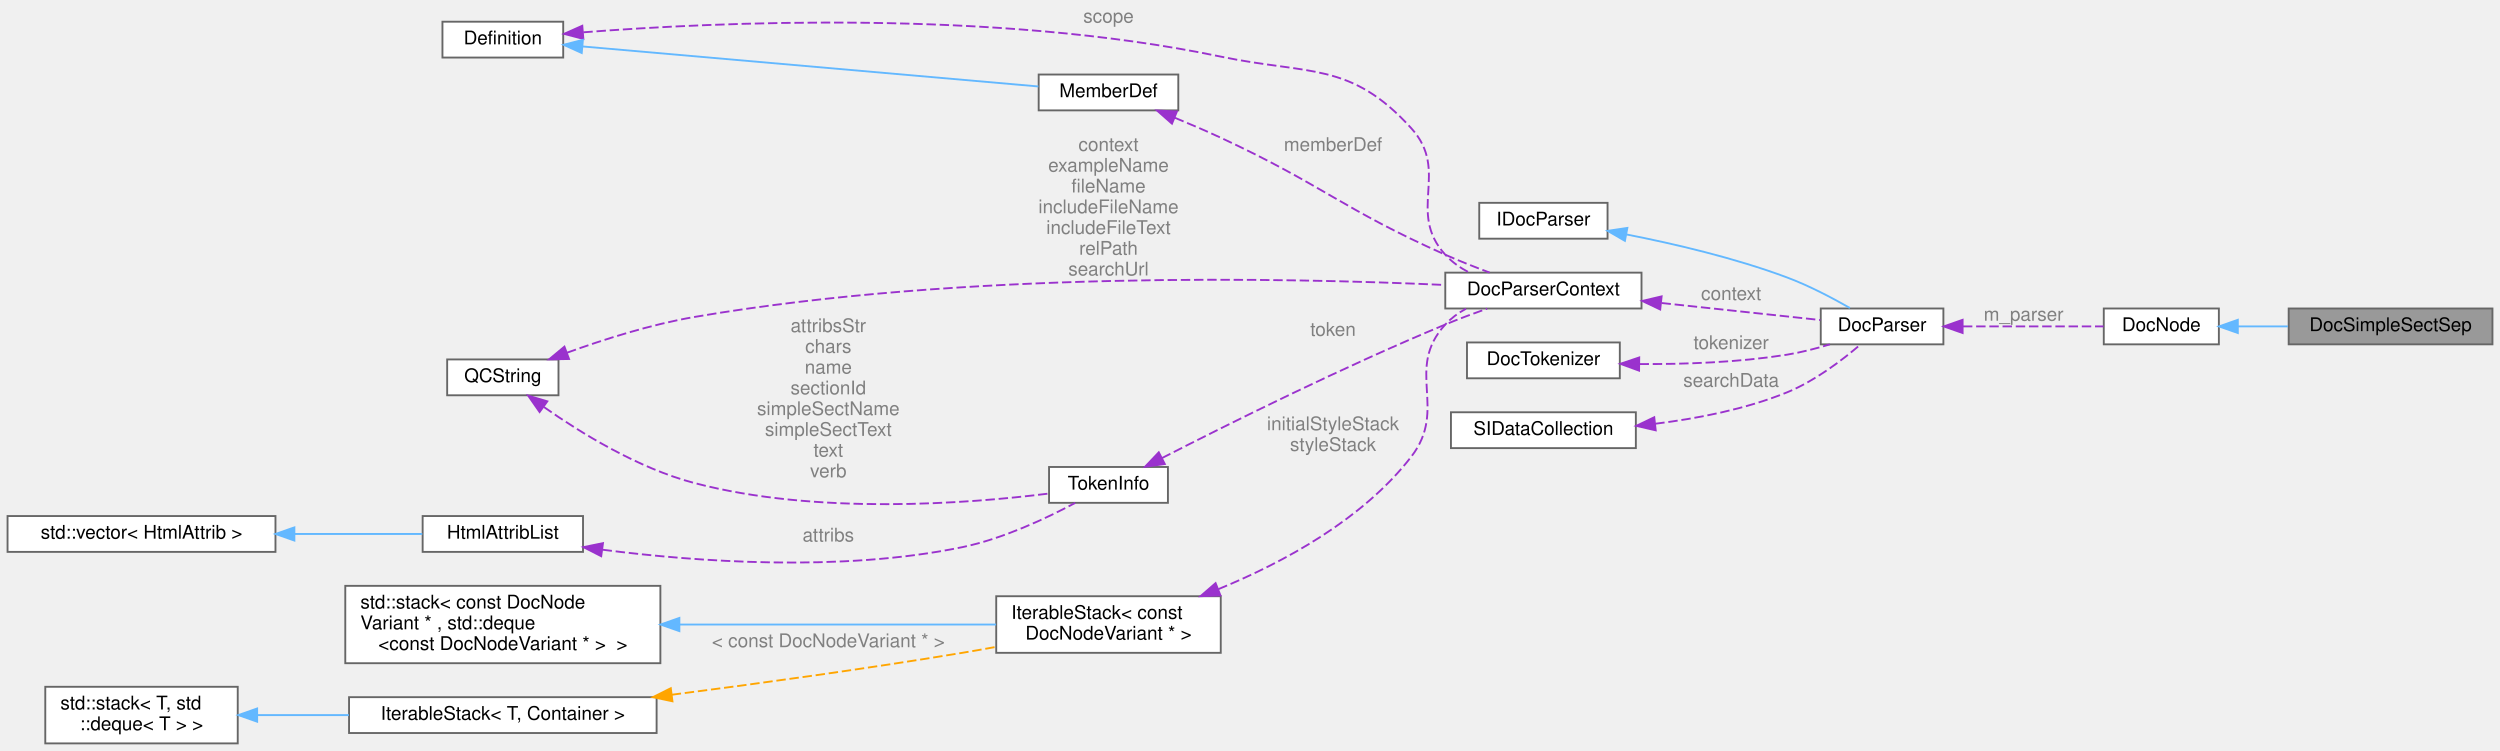
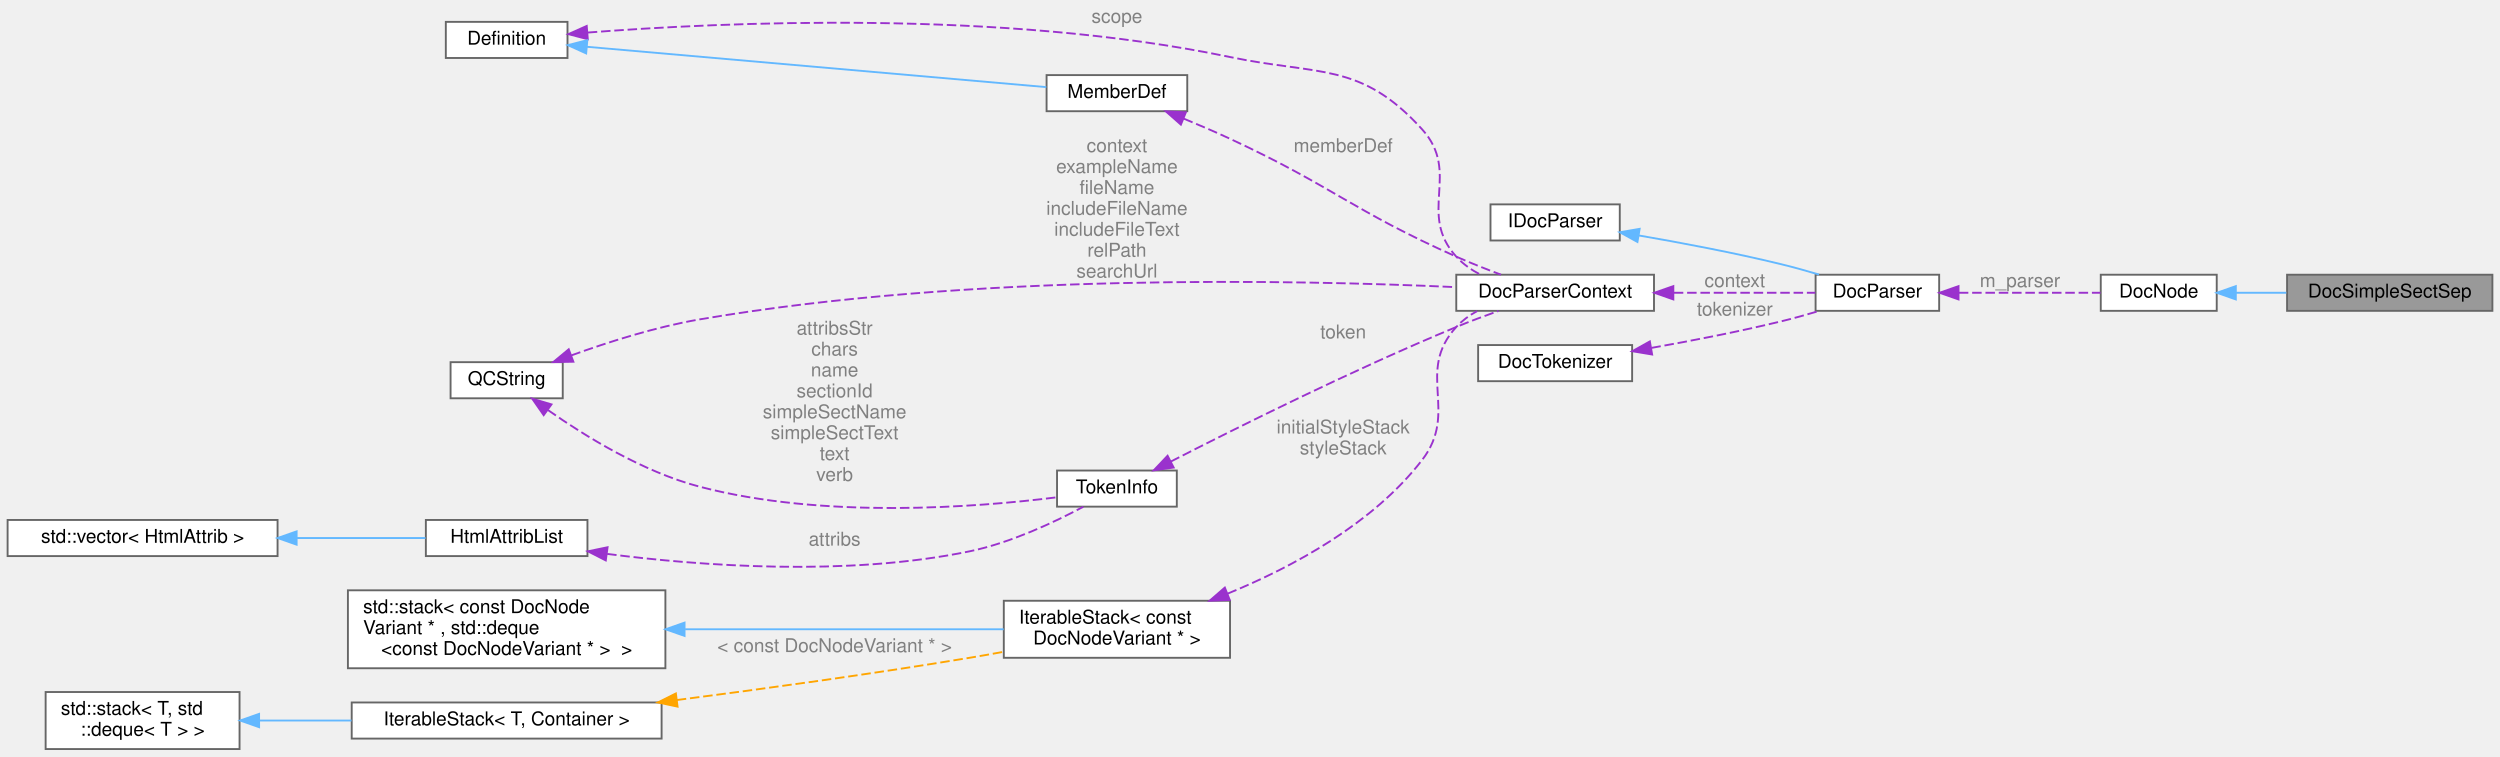
- <svg xmlns="http://www.w3.org/2000/svg" xmlns:xlink="http://www.w3.org/1999/xlink" width="1325pt" height="398pt" viewBox="0.00 0.00 1325.00 398.00">
+ <svg xmlns="http://www.w3.org/2000/svg" xmlns:xlink="http://www.w3.org/1999/xlink" width="1315pt" height="398pt" viewBox="0.00 0.00 1315.00 398.00">
  <g id="graph0" class="graph" transform="scale(1 1) rotate(0) translate(4 394)">
    <g id="node1" class="node">
      <g id="a_node1">
        <a xlink:title="Node representing a separator between two simple sections of the same type.">
-           <polygon fill="#999999" stroke="#666666" points="1317,-230.5 1209,-230.5 1209,-211.5 1317,-211.5 1317,-230.5" />
-           <text text-anchor="middle" x="1263" y="-218.5" font-family="Helvetica,sans-Serif" font-size="10.00">DocSimpleSectSep</text>
+           <polygon fill="#999999" stroke="#666666" points="1307,-249.5 1199,-249.5 1199,-230.5 1307,-230.5 1307,-249.5" />
+           <text text-anchor="middle" x="1253" y="-237.5" font-family="Helvetica,sans-Serif" font-size="10.00">DocSimpleSectSep</text>
        </a>
      </g>
    </g>
    <g id="node2" class="node">
      <g id="a_node2">
        <a xlink:href="../../d9/d0e/class_doc_node.html" target="_top" xlink:title="Abstract node interface with type information.">
-           <polygon fill="white" stroke="#666666" points="1172,-230.5 1111,-230.5 1111,-211.5 1172,-211.5 1172,-230.5" />
-           <text text-anchor="middle" x="1141.5" y="-218.5" font-family="Helvetica,sans-Serif" font-size="10.00">DocNode</text>
+           <polygon fill="white" stroke="#666666" points="1162,-249.5 1101,-249.5 1101,-230.5 1162,-230.5 1162,-249.5" />
+           <text text-anchor="middle" x="1131.5" y="-237.5" font-family="Helvetica,sans-Serif" font-size="10.00">DocNode</text>
        </a>
      </g>
    </g>
    <g id="edge1" class="edge">
-       <path fill="none" stroke="#63b8ff" d="M1182.04,-221C1190.54,-221 1199.66,-221 1208.58,-221" />
-       <polygon fill="#63b8ff" stroke="#63b8ff" points="1182.04,-217.5 1172.04,-221 1182.04,-224.5 1182.04,-217.5" />
+       <path fill="none" stroke="#63b8ff" d="M1172.04,-240C1180.54,-240 1189.66,-240 1198.58,-240" />
+       <polygon fill="#63b8ff" stroke="#63b8ff" points="1172.04,-236.5 1162.04,-240 1172.04,-243.5 1172.04,-236.5" />
    </g>
    <g id="node3" class="node">
      <g id="a_node3">
        <a xlink:href="../../da/d02/class_doc_parser.html" target="_top" xlink:title=" ">
-           <polygon fill="white" stroke="#666666" points="1026,-230.5 961,-230.5 961,-211.5 1026,-211.5 1026,-230.5" />
-           <text text-anchor="middle" x="993.5" y="-218.5" font-family="Helvetica,sans-Serif" font-size="10.00">DocParser</text>
+           <polygon fill="white" stroke="#666666" points="1016,-249.5 951,-249.5 951,-230.5 1016,-230.5 1016,-249.5" />
+           <text text-anchor="middle" x="983.5" y="-237.5" font-family="Helvetica,sans-Serif" font-size="10.00">DocParser</text>
        </a>
      </g>
    </g>
    <g id="edge2" class="edge">
-       <path fill="none" stroke="#9a32cd" stroke-dasharray="5,2" d="M1036.35,-221C1060.17,-221 1089.44,-221 1110.87,-221" />
-       <polygon fill="#9a32cd" stroke="#9a32cd" points="1036.18,-217.5 1026.18,-221 1036.18,-224.5 1036.18,-217.5" />
-       <text text-anchor="middle" x="1068.5" y="-224" font-family="Helvetica,sans-Serif" font-size="10.00" fill="grey"> m_parser</text>
+       <path fill="none" stroke="#9a32cd" stroke-dasharray="5,2" d="M1026.35,-240C1050.17,-240 1079.44,-240 1100.87,-240" />
+       <polygon fill="#9a32cd" stroke="#9a32cd" points="1026.18,-236.5 1016.18,-240 1026.18,-243.5 1026.18,-236.5" />
+       <text text-anchor="middle" x="1058.5" y="-243" font-family="Helvetica,sans-Serif" font-size="10.00" fill="grey"> m_parser</text>
    </g>
    <g id="node4" class="node">
      <g id="a_node4">
        <a xlink:href="../../de/dad/class_i_doc_parser.html" target="_top" xlink:title="opaque parser interface">
          <polygon fill="white" stroke="#666666" points="848,-286.5 780,-286.5 780,-267.5 848,-267.5 848,-286.5" />
          <text text-anchor="middle" x="814" y="-274.5" font-family="Helvetica,sans-Serif" font-size="10.00">IDocParser</text>
        </a>
      </g>
    </g>
    <g id="edge3" class="edge">
-       <path fill="none" stroke="#63b8ff" d="M858.02,-269.74C883.25,-264.8 915.46,-257.27 943,-247 954.64,-242.66 967.02,-236.16 976.48,-230.74" />
-       <polygon fill="#63b8ff" stroke="#63b8ff" points="857.2,-266.34 848.03,-271.64 858.5,-273.21 857.2,-266.34" />
+       <path fill="none" stroke="#63b8ff" d="M857.93,-270.16C880.42,-266.29 908.33,-261.02 933,-255 939.46,-253.43 946.32,-251.51 952.81,-249.58" />
+       <polygon fill="#63b8ff" stroke="#63b8ff" points="857.29,-266.72 848.01,-271.84 858.46,-273.63 857.29,-266.72" />
    </g>
    <g id="node5" class="node">
      <g id="a_node5">
        <a xlink:href="../../d8/d7d/struct_doc_parser_context.html" target="_top" xlink:title="Parser's context to store all global variables.">
          <polygon fill="white" stroke="#666666" points="866,-249.5 762,-249.5 762,-230.5 866,-230.5 866,-249.5" />
          <text text-anchor="middle" x="814" y="-237.5" font-family="Helvetica,sans-Serif" font-size="10.00">DocParserContext</text>
        </a>
      </g>
    </g>
    <g id="edge4" class="edge">
-       <path fill="none" stroke="#9a32cd" stroke-dasharray="5,2" d="M876.59,-233.41C904.97,-230.37 937.45,-226.89 960.8,-224.39" />
-       <polygon fill="#9a32cd" stroke="#9a32cd" points="875.91,-229.96 866.34,-234.5 876.66,-236.92 875.91,-229.96" />
-       <text text-anchor="middle" x="913.5" y="-235" font-family="Helvetica,sans-Serif" font-size="10.00" fill="grey"> context</text>
+       <path fill="none" stroke="#9a32cd" stroke-dasharray="5,2" d="M876.42,-240C901.68,-240 929.88,-240 950.84,-240" />
+       <polygon fill="#9a32cd" stroke="#9a32cd" points="876.17,-236.5 866.17,-240 876.17,-243.5 876.17,-236.5" />
+       <text text-anchor="middle" x="908.5" y="-243" font-family="Helvetica,sans-Serif" font-size="10.00" fill="grey"> context</text>
    </g>
    <g id="node6" class="node">
      <g id="a_node6">
        <a xlink:href="../../d5/dcc/class_definition.html" target="_top" xlink:title="The common base class of all entity definitions found in the sources.">
          <polygon fill="white" stroke="#666666" points="294.5,-382.5 230.5,-382.5 230.5,-363.5 294.5,-363.5 294.5,-382.5" />
          <text text-anchor="middle" x="262.5" y="-370.5" font-family="Helvetica,sans-Serif" font-size="10.00">Definition</text>
        </a>
      </g>
    </g>
    <g id="edge5" class="edge">
      <path fill="none" stroke="#9a32cd" stroke-dasharray="5,2" d="M305.16,-376.88C375.62,-382.36 522.41,-389.13 643,-364 689.95,-354.22 711.78,-361.52 744,-326 764.72,-303.16 741.25,-281.8 762,-259 765.56,-255.09 770,-251.98 774.77,-249.5" />
      <polygon fill="#9a32cd" stroke="#9a32cd" points="305.18,-373.37 294.93,-376.05 304.61,-380.35 305.18,-373.37" />
      <text text-anchor="middle" x="583.5" y="-382" font-family="Helvetica,sans-Serif" font-size="10.00" fill="grey"> scope</text>
    </g>
    <g id="node12" class="node">
      <g id="a_node12">
        <a xlink:href="../../da/d09/class_member_def.html" target="_top" xlink:title="A model of a class/file/namespace member symbol.">
          <polygon fill="white" stroke="#666666" points="620.5,-354.5 546.5,-354.5 546.5,-335.5 620.5,-335.5 620.5,-354.5" />
          <text text-anchor="middle" x="583.5" y="-342.5" font-family="Helvetica,sans-Serif" font-size="10.00">MemberDef</text>
        </a>
      </g>
    </g>
    <g id="edge12" class="edge">
      <path fill="none" stroke="#63b8ff" d="M304.63,-369.39C367.53,-363.87 486.58,-353.42 546.35,-348.17" />
      <polygon fill="#63b8ff" stroke="#63b8ff" points="304.32,-365.9 294.67,-370.26 304.94,-372.88 304.32,-365.9" />
    </g>
    <g id="node7" class="node">
      <g id="a_node7">
        <a xlink:href="../../d9/d45/class_q_c_string.html" target="_top" xlink:title="This is an alternative implementation of QCString.">
          <polygon fill="white" stroke="#666666" points="292,-203.5 233,-203.5 233,-184.5 292,-184.5 292,-203.5" />
          <text text-anchor="middle" x="262.5" y="-191.5" font-family="Helvetica,sans-Serif" font-size="10.00">QCString</text>
        </a>
      </g>
    </g>
    <g id="edge6" class="edge">
      <path fill="none" stroke="#9a32cd" stroke-dasharray="5,2" d="M296.54,-207.07C315.88,-214.07 340.95,-222.05 364,-226 506.4,-250.4 677.83,-246.82 761.7,-242.97" />
      <polygon fill="#9a32cd" stroke="#9a32cd" points="297.59,-203.73 287,-203.53 295.15,-210.29 297.59,-203.73" />
      <text text-anchor="middle" x="583.5" y="-314" font-family="Helvetica,sans-Serif" font-size="10.00" fill="grey"> context</text>
      <text text-anchor="middle" x="583.5" y="-303" font-family="Helvetica,sans-Serif" font-size="10.00" fill="grey">exampleName</text>
      <text text-anchor="middle" x="583.5" y="-292" font-family="Helvetica,sans-Serif" font-size="10.00" fill="grey">fileName</text>
      <text text-anchor="middle" x="583.5" y="-281" font-family="Helvetica,sans-Serif" font-size="10.00" fill="grey">includeFileName</text>
      <text text-anchor="middle" x="583.5" y="-270" font-family="Helvetica,sans-Serif" font-size="10.00" fill="grey">includeFileText</text>
      <text text-anchor="middle" x="583.5" y="-259" font-family="Helvetica,sans-Serif" font-size="10.00" fill="grey">relPath</text>
      <text text-anchor="middle" x="583.5" y="-248" font-family="Helvetica,sans-Serif" font-size="10.00" fill="grey">searchUrl</text>
    </g>
    <g id="node13" class="node">
      <g id="a_node13">
        <a xlink:href="../../d6/df4/struct_token_info.html" target="_top" xlink:title="Data associated with a token used by the comment block parser.">
          <polygon fill="white" stroke="#666666" points="615,-146.5 552,-146.5 552,-127.5 615,-127.5 615,-146.5" />
          <text text-anchor="middle" x="583.5" y="-134.5" font-family="Helvetica,sans-Serif" font-size="10.00">TokenInfo</text>
        </a>
      </g>
    </g>
    <g id="edge14" class="edge">
      <path fill="none" stroke="#9a32cd" stroke-dasharray="5,2" d="M284.28,-178.27C303.71,-164.61 334.14,-145.83 364,-138 429.13,-120.92 508.99,-127.04 551.84,-132.41" />
      <polygon fill="#9a32cd" stroke="#9a32cd" points="281.98,-175.62 275.92,-184.31 286.08,-181.29 281.98,-175.62" />
      <text text-anchor="middle" x="435" y="-218" font-family="Helvetica,sans-Serif" font-size="10.00" fill="grey"> attribsStr</text>
      <text text-anchor="middle" x="435" y="-207" font-family="Helvetica,sans-Serif" font-size="10.00" fill="grey">chars</text>
      <text text-anchor="middle" x="435" y="-196" font-family="Helvetica,sans-Serif" font-size="10.00" fill="grey">name</text>
      <text text-anchor="middle" x="435" y="-185" font-family="Helvetica,sans-Serif" font-size="10.00" fill="grey">sectionId</text>
      <text text-anchor="middle" x="435" y="-174" font-family="Helvetica,sans-Serif" font-size="10.00" fill="grey">simpleSectName</text>
      <text text-anchor="middle" x="435" y="-163" font-family="Helvetica,sans-Serif" font-size="10.00" fill="grey">simpleSectText</text>
      <text text-anchor="middle" x="435" y="-152" font-family="Helvetica,sans-Serif" font-size="10.00" fill="grey">text</text>
      <text text-anchor="middle" x="435" y="-141" font-family="Helvetica,sans-Serif" font-size="10.00" fill="grey">verb</text>
    </g>
    <g id="node8" class="node">
      <g id="a_node8">
        <a xlink:href="../../d9/d82/class_iterable_stack.html" target="_top" xlink:title=" ">
          <polygon fill="white" stroke="#666666" points="643,-78 524,-78 524,-48 643,-48 643,-78" />
          <text text-anchor="start" x="532" y="-66" font-family="Helvetica,sans-Serif" font-size="10.00">IterableStack&lt; const</text>
          <text text-anchor="middle" x="583.5" y="-55" font-family="Helvetica,sans-Serif" font-size="10.00"> DocNodeVariant * &gt;</text>
        </a>
      </g>
    </g>
    <g id="edge7" class="edge">
      <path fill="none" stroke="#9a32cd" stroke-dasharray="5,2" d="M641.75,-81.76C676.21,-95.88 718.25,-118.6 744,-152 763.61,-177.44 740.3,-198.31 762,-222 765.11,-225.39 768.89,-228.15 772.99,-230.38" />
      <polygon fill="#9a32cd" stroke="#9a32cd" points="642.84,-78.43 632.25,-78.01 640.26,-84.94 642.84,-78.43" />
      <text text-anchor="middle" x="702.5" y="-166" font-family="Helvetica,sans-Serif" font-size="10.00" fill="grey"> initialStyleStack</text>
      <text text-anchor="middle" x="702.5" y="-155" font-family="Helvetica,sans-Serif" font-size="10.00" fill="grey">styleStack</text>
    </g>
    <g id="node9" class="node">
      <g id="a_node9">
        <a xlink:title=" ">
          <polygon fill="white" stroke="#666666" points="346,-83.5 179,-83.5 179,-42.5 346,-42.5 346,-83.5" />
          <text text-anchor="start" x="187" y="-71.5" font-family="Helvetica,sans-Serif" font-size="10.00">std::stack&lt; const DocNode</text>
          <text text-anchor="start" x="187" y="-60.5" font-family="Helvetica,sans-Serif" font-size="10.00">Variant * , std::deque</text>
          <text text-anchor="middle" x="262.5" y="-49.5" font-family="Helvetica,sans-Serif" font-size="10.00">&lt;const DocNodeVariant * &gt;  &gt;</text>
        </a>
      </g>
    </g>
    <g id="edge8" class="edge">
      <path fill="none" stroke="#63b8ff" d="M356.36,-63C410.48,-63 477.08,-63 523.94,-63" />
      <polygon fill="#63b8ff" stroke="#63b8ff" points="356.07,-59.5 346.07,-63 356.07,-66.5 356.07,-59.5" />
    </g>
    <g id="node10" class="node">
      <g id="a_node10">
        <a xlink:href="../../d9/d82/class_iterable_stack.html" target="_top" xlink:title=" ">
          <polygon fill="white" stroke="#666666" points="344,-24.5 181,-24.5 181,-5.5 344,-5.5 344,-24.5" />
          <text text-anchor="middle" x="262.5" y="-12.5" font-family="Helvetica,sans-Serif" font-size="10.00">IterableStack&lt; T, Container &gt;</text>
        </a>
      </g>
    </g>
    <g id="edge9" class="edge">
      <path fill="none" stroke="orange" stroke-dasharray="5,2" d="M351.98,-25.78C398.01,-31.71 455.14,-39.56 506,-48 511.74,-48.95 517.71,-50.01 523.67,-51.11" />
      <polygon fill="orange" stroke="orange" points="352.4,-22.31 342.03,-24.51 351.51,-29.25 352.4,-22.31" />
      <text text-anchor="middle" x="435" y="-51" font-family="Helvetica,sans-Serif" font-size="10.00" fill="grey"> &lt; const DocNodeVariant * &gt;</text>
    </g>
    <g id="node11" class="node">
      <g id="a_node11">
        <a xlink:title=" ">
          <polygon fill="white" stroke="#666666" points="122,-30 20,-30 20,0 122,0 122,-30" />
          <text text-anchor="start" x="28" y="-18" font-family="Helvetica,sans-Serif" font-size="10.00">std::stack&lt; T, std</text>
          <text text-anchor="middle" x="71" y="-7" font-family="Helvetica,sans-Serif" font-size="10.00">::deque&lt; T &gt; &gt;</text>
        </a>
      </g>
    </g>
    <g id="edge10" class="edge">
      <path fill="none" stroke="#63b8ff" d="M132.67,-15C148.02,-15 164.74,-15 180.91,-15" />
      <polygon fill="#63b8ff" stroke="#63b8ff" points="132.29,-11.5 122.29,-15 132.28,-18.5 132.29,-11.5" />
    </g>
    <g id="edge11" class="edge">
      <path fill="none" stroke="#9a32cd" stroke-dasharray="5,2" d="M618.69,-331.58C626.73,-328.26 635.21,-324.62 643,-321 697.09,-295.88 707.51,-283.23 762,-259 769.51,-255.66 777.81,-252.4 785.49,-249.54" />
      <polygon fill="#9a32cd" stroke="#9a32cd" points="617.14,-328.44 609.19,-335.45 619.77,-334.92 617.14,-328.44" />
      <text text-anchor="middle" x="702.5" y="-314" font-family="Helvetica,sans-Serif" font-size="10.00" fill="grey"> memberDef</text>
    </g>
    <g id="edge13" class="edge">
      <path fill="none" stroke="#9a32cd" stroke-dasharray="5,2" d="M611.85,-151.23C646.36,-168.92 707.76,-199.52 762,-222 769.11,-224.95 776.9,-227.85 784.2,-230.44" />
      <polygon fill="#9a32cd" stroke="#9a32cd" points="613.35,-148.07 602.86,-146.6 610.15,-154.29 613.35,-148.07" />
      <text text-anchor="middle" x="702.5" y="-216" font-family="Helvetica,sans-Serif" font-size="10.00" fill="grey"> token</text>
    </g>
    <g id="node14" class="node">
      <g id="a_node14">
        <a xlink:href="../../db/d4d/class_html_attrib_list.html" target="_top" xlink:title="Class representing a list of HTML attributes.">
          <polygon fill="white" stroke="#666666" points="305,-120.5 220,-120.5 220,-101.5 305,-101.5 305,-120.5" />
          <text text-anchor="middle" x="262.5" y="-108.5" font-family="Helvetica,sans-Serif" font-size="10.00">HtmlAttribList</text>
        </a>
      </g>
    </g>
    <g id="edge15" class="edge">
      <path fill="none" stroke="#9a32cd" stroke-dasharray="5,2" d="M315.34,-102.65C364.86,-96.28 441.31,-90.64 506,-104 527.67,-108.48 550.77,-119.39 565.84,-127.45" />
      <polygon fill="#9a32cd" stroke="#9a32cd" points="314.64,-99.21 305.2,-104.01 315.58,-106.15 314.64,-99.21" />
      <text text-anchor="middle" x="435" y="-107" font-family="Helvetica,sans-Serif" font-size="10.00" fill="grey"> attribs</text>
    </g>
    <g id="node15" class="node">
      <g id="a_node15">
        <a xlink:title=" ">
          <polygon fill="white" stroke="#666666" points="142,-120.5 0,-120.5 0,-101.5 142,-101.5 142,-120.5" />
          <text text-anchor="middle" x="71" y="-108.5" font-family="Helvetica,sans-Serif" font-size="10.00">std::vector&lt; HtmlAttrib &gt;</text>
        </a>
      </g>
    </g>
    <g id="edge16" class="edge">
      <path fill="none" stroke="#63b8ff" d="M152.25,-111C175.51,-111 199.96,-111 219.82,-111" />
      <polygon fill="#63b8ff" stroke="#63b8ff" points="152.02,-107.5 142.02,-111 152.02,-114.5 152.02,-107.5" />
    </g>
    <g id="node16" class="node">
      <g id="a_node16">
        <a xlink:href="../../d1/d7f/class_doc_tokenizer.html" target="_top" xlink:title=" ">
          <polygon fill="white" stroke="#666666" points="854.5,-212.5 773.5,-212.5 773.5,-193.5 854.5,-193.5 854.5,-212.5" />
          <text text-anchor="middle" x="814" y="-200.5" font-family="Helvetica,sans-Serif" font-size="10.00">DocTokenizer</text>
        </a>
      </g>
    </g>
    <g id="edge17" class="edge">
-       <path fill="none" stroke="#9a32cd" stroke-dasharray="5,2" d="M864.95,-201.05C888.73,-200.92 917.48,-201.91 943,-206 950.54,-207.21 958.53,-209.27 965.84,-211.48" />
-       <polygon fill="#9a32cd" stroke="#9a32cd" points="864.71,-197.55 854.75,-201.18 864.79,-204.55 864.71,-197.55" />
-       <text text-anchor="middle" x="913.5" y="-209" font-family="Helvetica,sans-Serif" font-size="10.00" fill="grey"> tokenizer</text>
-     </g>
-     <g id="node17" class="node">
-       <g id="a_node17">
-         <a xlink:href="../../d2/dc1/class_s_i_data_collection.html" target="_top" xlink:title=" ">
-           <polygon fill="white" stroke="#666666" points="863,-175.5 765,-175.5 765,-156.5 863,-156.5 863,-175.5" />
-           <text text-anchor="middle" x="814" y="-163.5" font-family="Helvetica,sans-Serif" font-size="10.00">SIDataCollection</text>
-         </a>
-       </g>
-     </g>
-     <g id="edge18" class="edge">
-       <path fill="none" stroke="#9a32cd" stroke-dasharray="5,2" d="M873.27,-169.41C895.68,-172.17 921.13,-177.13 943,-186 957.83,-192.01 972.5,-203.22 981.97,-211.34" />
-       <polygon fill="#9a32cd" stroke="#9a32cd" points="873.53,-165.92 863.2,-168.29 872.75,-172.87 873.53,-165.92" />
-       <text text-anchor="middle" x="913.5" y="-189" font-family="Helvetica,sans-Serif" font-size="10.00" fill="grey"> searchData</text>
+       <path fill="none" stroke="#9a32cd" stroke-dasharray="5,2" d="M864.63,-211C885.81,-214.74 910.73,-219.57 933,-225 939.46,-226.57 946.32,-228.49 952.81,-230.42" />
+       <polygon fill="#9a32cd" stroke="#9a32cd" points="865.02,-207.52 854.56,-209.26 863.82,-214.42 865.02,-207.52" />
+       <text text-anchor="middle" x="908.5" y="-228" font-family="Helvetica,sans-Serif" font-size="10.00" fill="grey"> tokenizer</text>
    </g>
  </g>
</svg>
